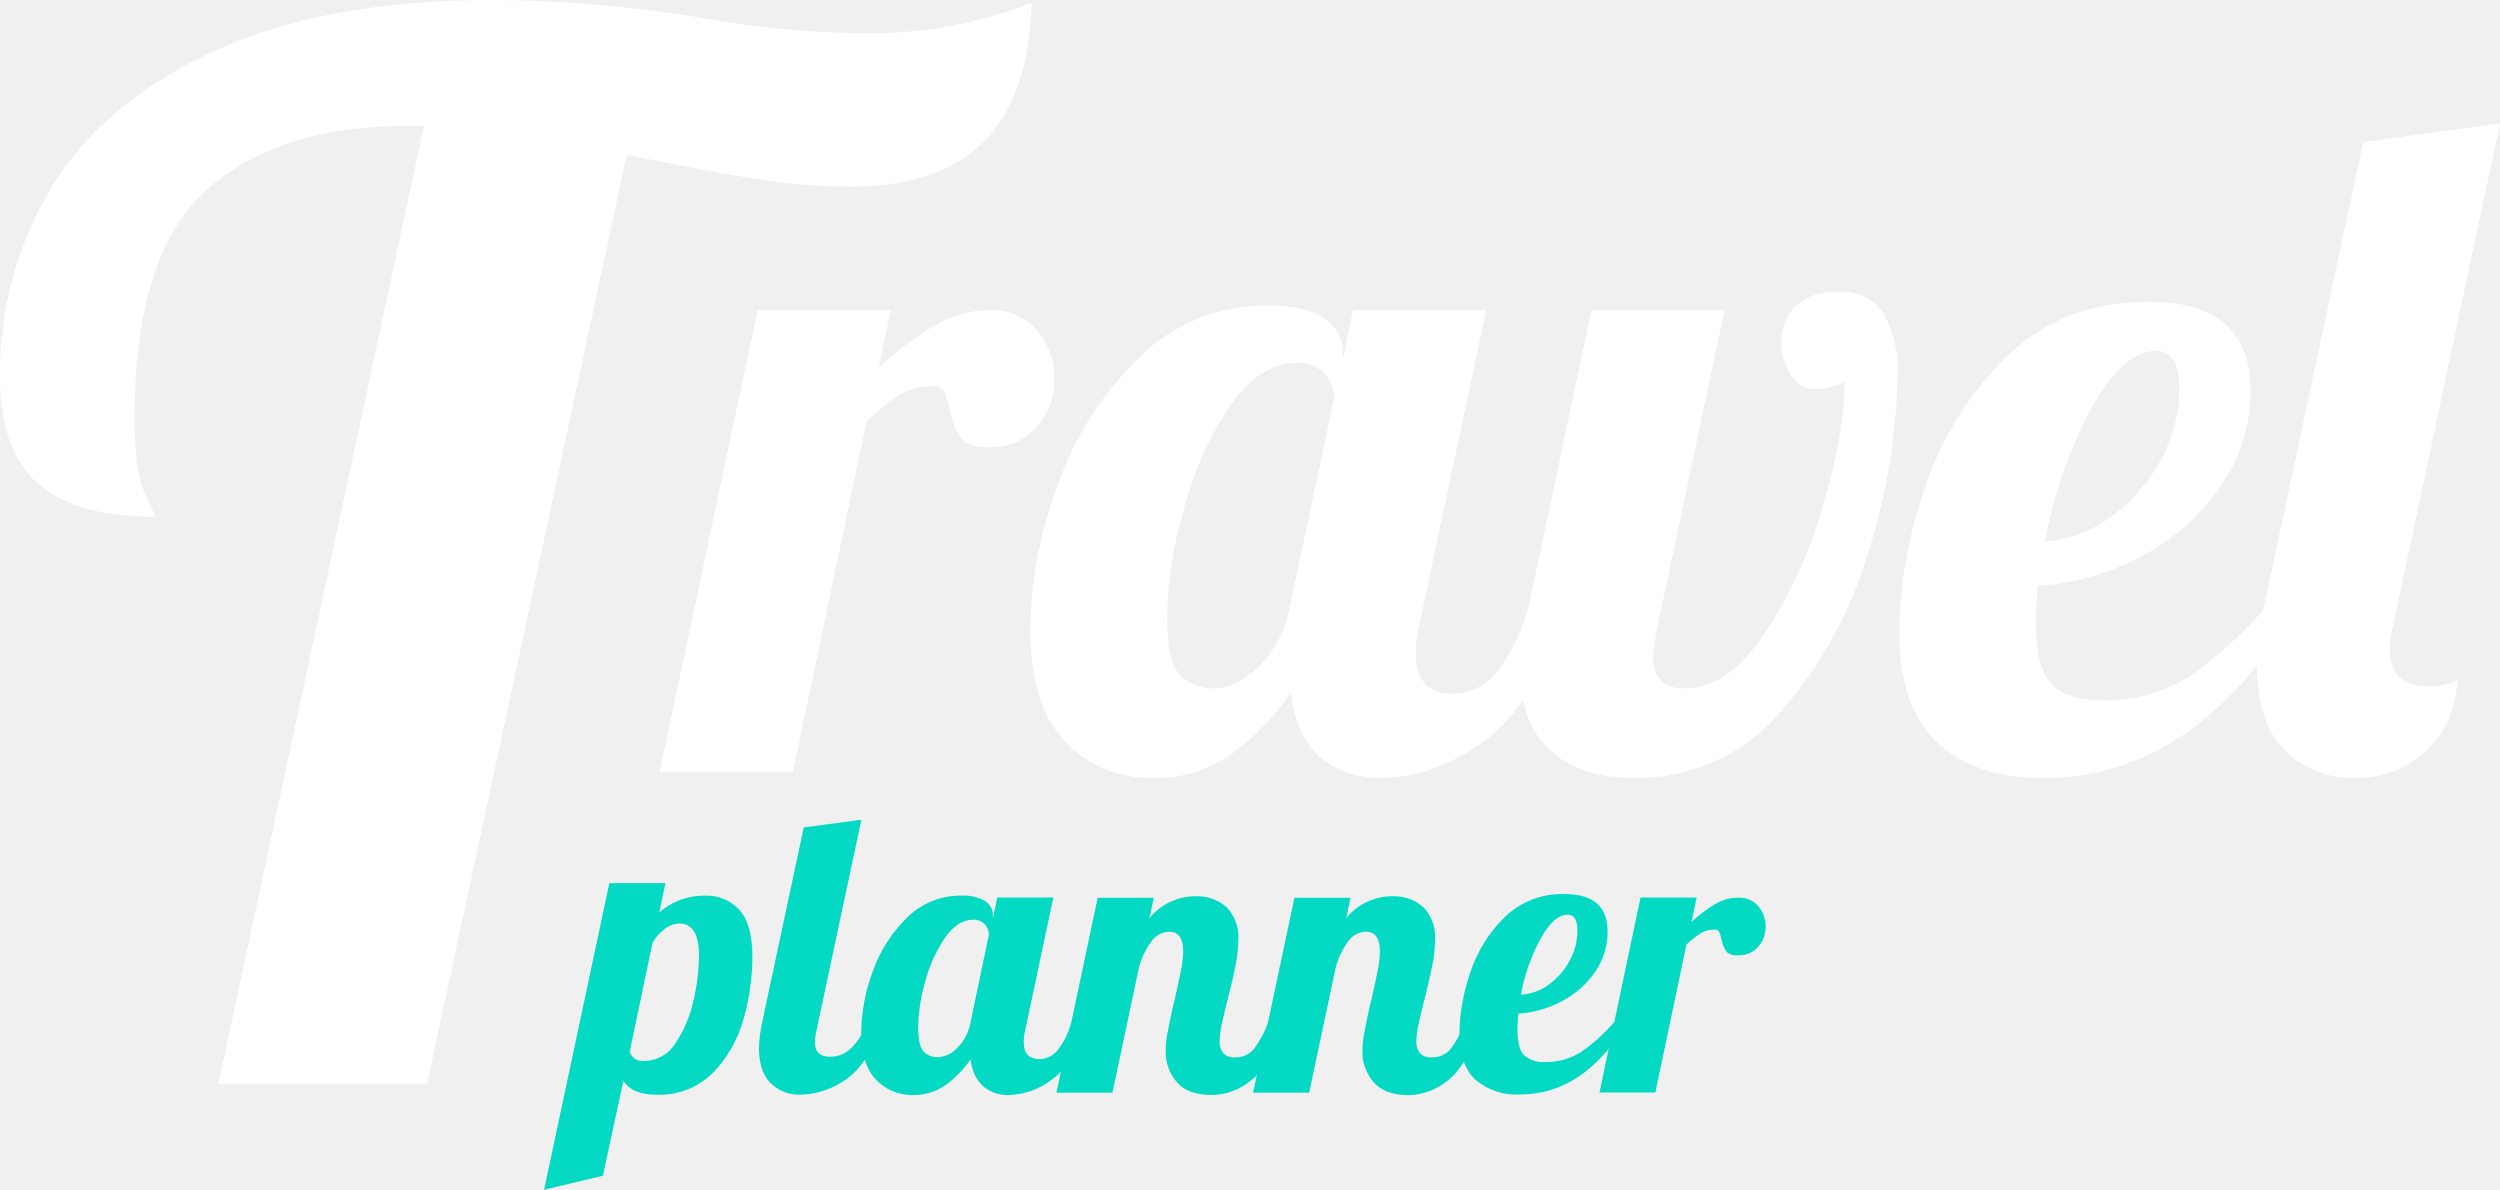
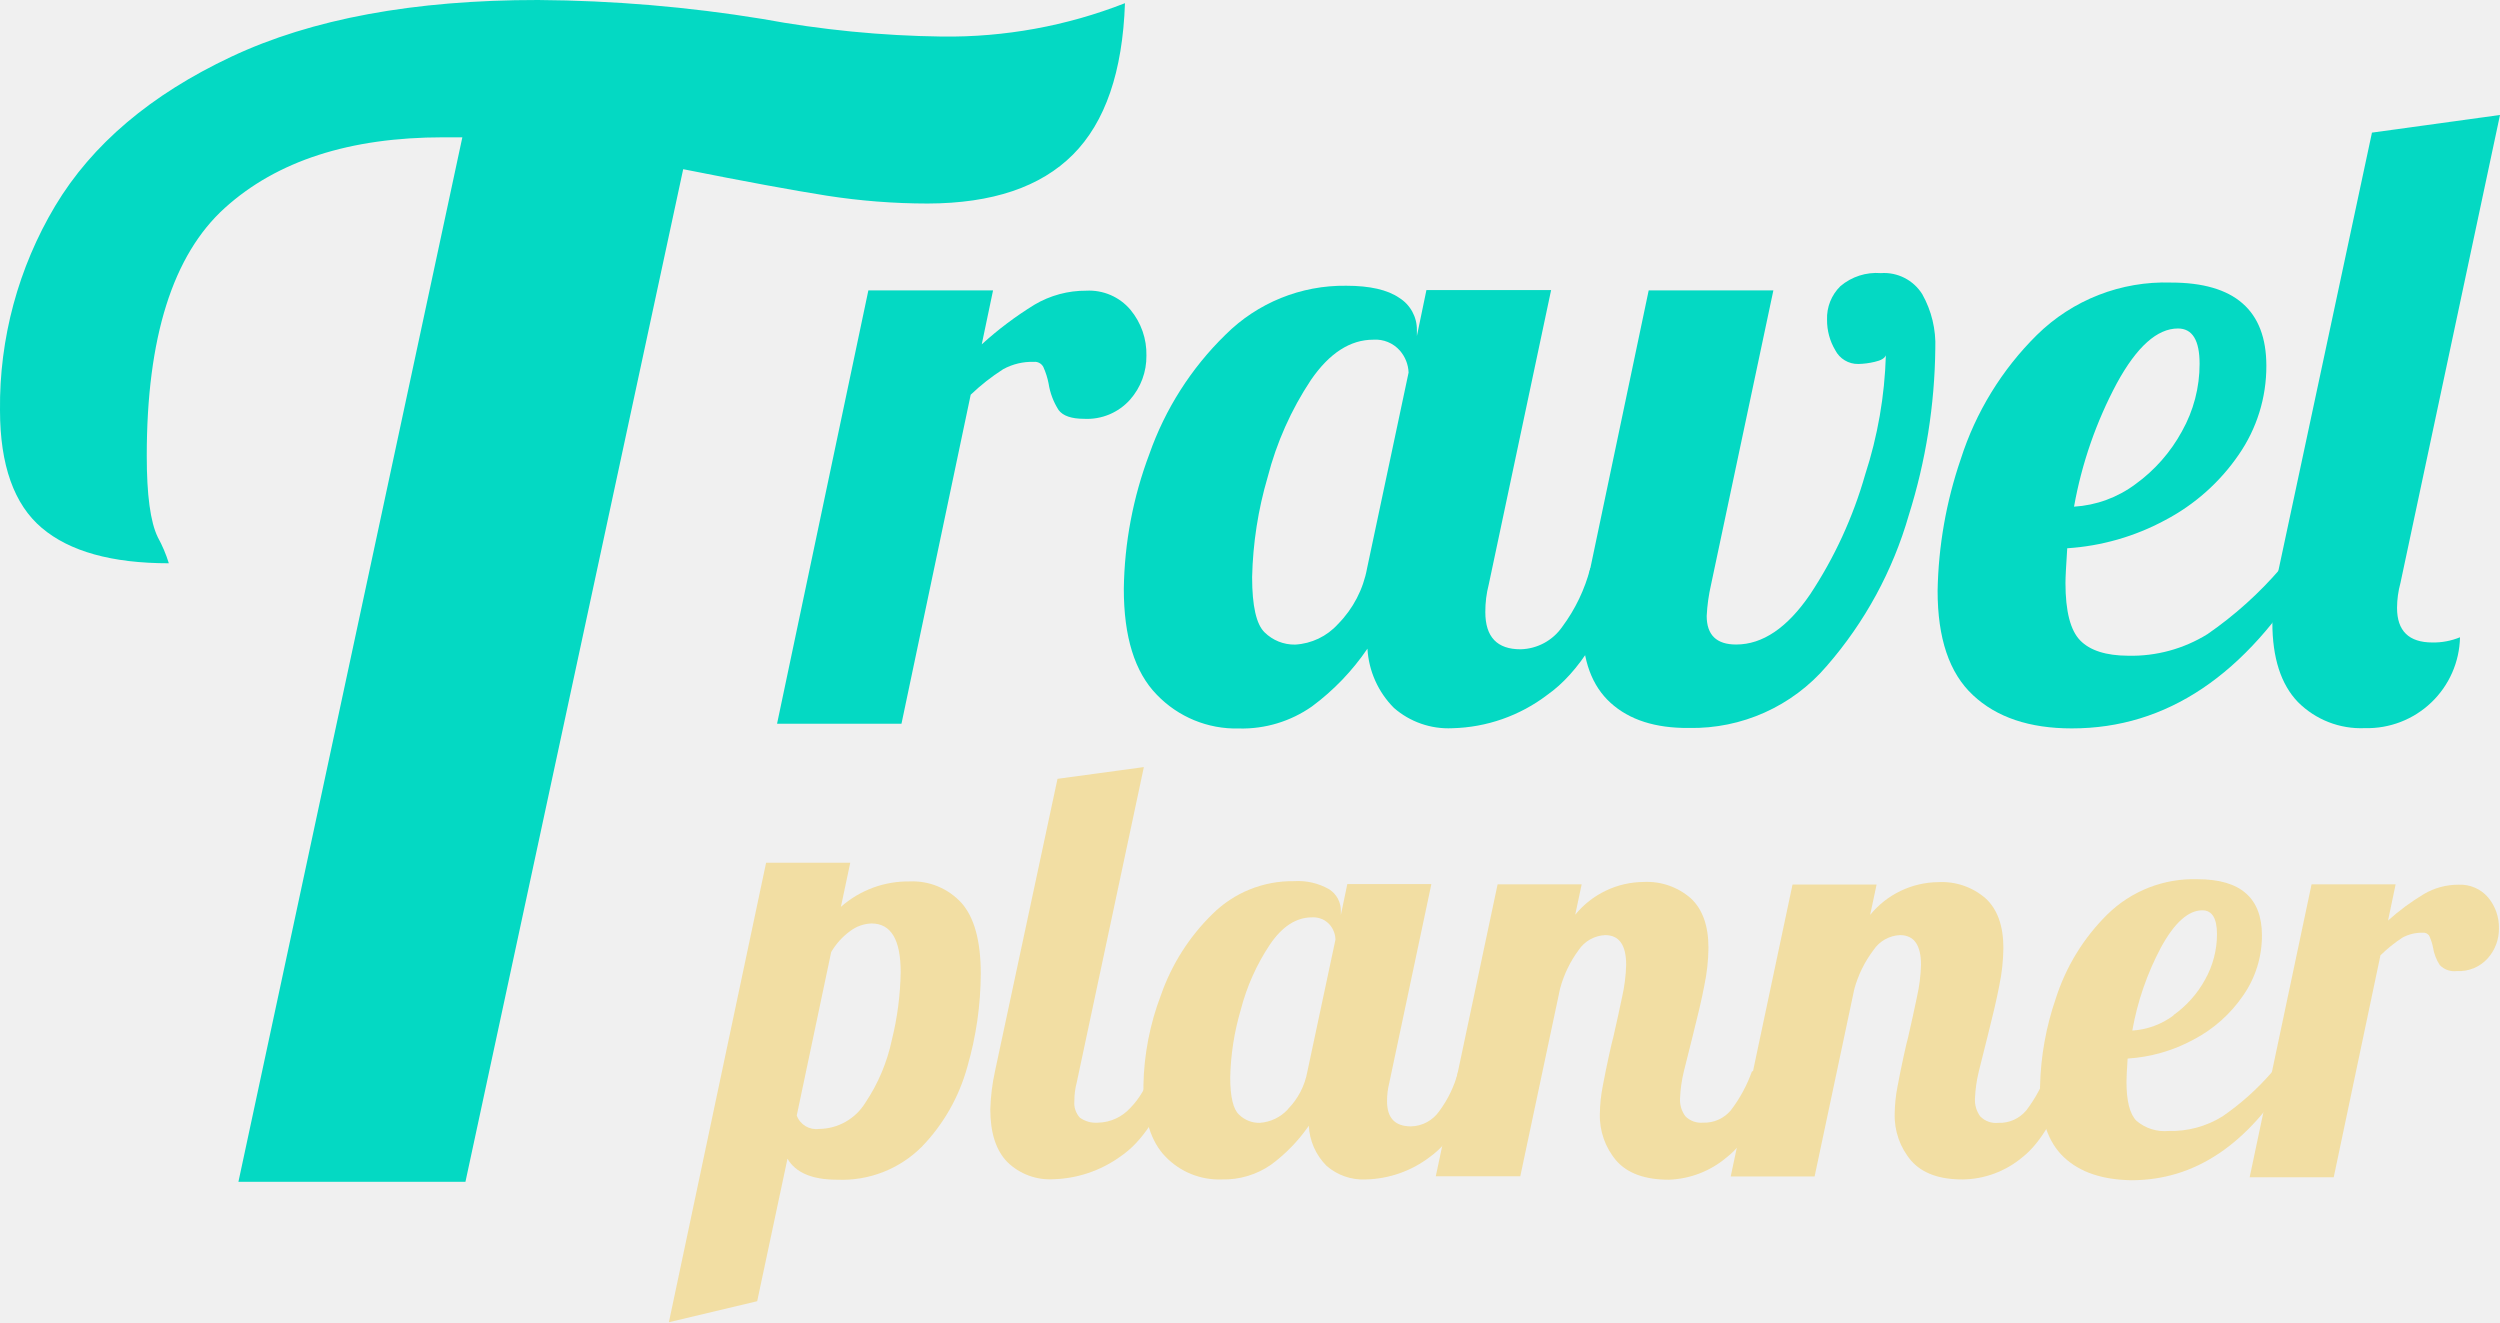
- <svg xmlns="http://www.w3.org/2000/svg" viewBox="0 0 406.38 193.4">
+ <svg xmlns="http://www.w3.org/2000/svg" viewBox="0 0 283.12 149.74">
  <defs>
-     <style>.cls-1{fill:#fff;}.cls-2{fill:#04d9c3;}</style>
+     <style>.cls-1{fill:#04d9c3;}.cls-2{fill:#f2dea3;}</style>
  </defs>
  <g id="Camada_2" data-name="Camada 2">
    <g id="Camada_1-2" data-name="Camada 1">
-       <path class="cls-1" d="M68.91,20.46H66.09q-20.94,0-32.57,10.47T21.87,68q0,8.7,1.65,12.11A20.71,20.71,0,0,1,25.17,84Q12.46,84,6.23,78.67T0,61.15A58.21,58.21,0,0,1,8.23,30.69Q16.47,16.93,34.46,8.47T80.2,0a215.09,215.09,0,0,1,33.4,2.82,159.61,159.61,0,0,0,26.81,2.59A72.31,72.31,0,0,0,167.69.47q-.47,15.29-7.76,22.58t-21.64,7.29a96.6,96.6,0,0,1-15-1.18q-7.53-1.17-21.4-4l-32.46,151H35.51Z" />
-       <path class="cls-1" d="M123.15,50.42h21.63l-1.95,9.31a60.79,60.79,0,0,1,9.24-6.91,17.52,17.52,0,0,1,8.94-2.4,9.39,9.39,0,0,1,7.59,3.3,12,12,0,0,1,2.78,8,11.38,11.38,0,0,1-2.85,7.67,10,10,0,0,1-8,3.3c-2.2,0-3.68-.52-4.43-1.57a12.07,12.07,0,0,1-1.73-4.59,13.77,13.77,0,0,0-.9-2.85,1.68,1.68,0,0,0-1.65-.9A10.4,10.4,0,0,0,146.51,64a36.88,36.88,0,0,0-5.63,4.44l-12,57.09H107.22Z" />
-       <path class="cls-1" d="M173.18,120.59q-5.7-5.86-5.71-18.34a68.5,68.5,0,0,1,4.44-23.36,53.79,53.79,0,0,1,13.22-20.74,29.17,29.17,0,0,1,21-8.49c4.11,0,7.16.71,9.17,2.11a6.48,6.48,0,0,1,3,5.56v1.05l1.65-8h21.64L230.73,101.5a18.7,18.7,0,0,0-.6,4.81q0,6.47,6.16,6.46a9.07,9.07,0,0,0,7.29-3.9,29.48,29.48,0,0,0,4.88-10.22h6.31q-5.55,16.23-13.75,22t-16.45,5.79q-6.31,0-10.14-3.53t-4.58-10.3a42.09,42.09,0,0,1-9.7,10,21.2,21.2,0,0,1-12.69,3.83A19.15,19.15,0,0,1,173.18,120.59Zm31.48-12.25a18.53,18.53,0,0,0,5-9.69l7.21-34a6.1,6.1,0,0,0-1.5-3.83A5.63,5.63,0,0,0,210.75,59q-6,0-10.82,7a55.07,55.07,0,0,0-7.51,16.83,66.25,66.25,0,0,0-2.71,17.35q0,7.51,2.18,9.62a7.39,7.39,0,0,0,5.33,2.1C199.73,111.87,202.21,110.7,204.66,108.34Z" />
-       <path class="cls-1" d="M252,122q-4.87-4.42-4.88-13.29a35.41,35.41,0,0,1,.75-7.22l10.82-51.08h21.64L269.5,101.5a31.69,31.69,0,0,0-.75,5.41q0,5,5.1,5,6.91,0,12.85-8.71a74.51,74.51,0,0,0,9.54-20.74q3.61-12,3.61-20.74c-.2.51-.85.88-2,1.13a13.34,13.34,0,0,1-2.86.38,4.41,4.41,0,0,1-4-2.41,10.11,10.11,0,0,1-1.43-5.26A7.82,7.82,0,0,1,292,49.66q2.32-2.25,7-2.25c3.3,0,5.71,1.23,7.21,3.68a17.79,17.79,0,0,1,2.25,9.39,100.33,100.33,0,0,1-4.65,28.93,68.89,68.89,0,0,1-14.28,26.22,30.67,30.67,0,0,1-23.89,10.82Q256.88,126.45,252,122Z" />
-       <path class="cls-1" d="M314.87,120.66q-6.15-5.77-6.16-18.11a74.46,74.46,0,0,1,4.06-22.83A53,53,0,0,1,326,58.15q9.17-9.09,23.29-9.09,16.53,0,16.53,14.43A26.85,26.85,0,0,1,361,79a35.46,35.46,0,0,1-12.77,11.35,41.31,41.31,0,0,1-17,4.88q-.3,4.52-.3,6,0,7.36,2.56,10t8.26,2.62a25,25,0,0,0,13.9-3.75,67.45,67.45,0,0,0,12.7-11.42h5.1q-16.67,27.8-41.32,27.8Q321,126.45,314.87,120.66Zm28.18-36.59a27.53,27.53,0,0,0,8.11-9.16,23.87,23.87,0,0,0,3.08-11.72q0-6.16-3.75-6.16-5.42,0-10.6,9.46A72.52,72.52,0,0,0,332.45,88,19.78,19.78,0,0,0,343.05,84.07Z" />
-       <path class="cls-1" d="M371.29,121.86q-4.43-4.58-4.43-13.74a52.19,52.19,0,0,1,1.2-9.77l16.08-75.28,22.24-3L389.1,101.2a17,17,0,0,0-.6,4.36q0,6,6.16,6a12.17,12.17,0,0,0,4.81-.9q-.6,7.52-5.34,11.64a16.42,16.42,0,0,1-11.19,4.14A15.47,15.47,0,0,1,371.29,121.86Z" />
-       <path class="cls-2" d="M99.05,143.56h9.12l-1,4.75a11,11,0,0,1,7.41-2.72,7.17,7.17,0,0,1,5.63,2.34c1.4,1.56,2.09,4.11,2.09,7.66a36.64,36.64,0,0,1-1.45,10.1,20.29,20.29,0,0,1-4.94,8.68,12.29,12.29,0,0,1-9.19,3.58q-4,0-5.38-2.28L98,191.12l-9.56,2.28Zm10.74,26a19.33,19.33,0,0,0,2.91-6.81,32.92,32.92,0,0,0,.92-7.38q0-5.25-3.17-5.25a4,4,0,0,0-2.31.82,7.51,7.51,0,0,0-2.06,2.28L102.35,171a2.23,2.23,0,0,0,2.4,1.46A6,6,0,0,0,109.79,169.59Z" />
-       <path class="cls-2" d="M125.24,176.05q-1.87-1.91-1.87-5.7a21.82,21.82,0,0,1,.51-4.12l6.77-31.73,9.37-1.26-7.28,34.19a7.84,7.84,0,0,0-.25,2,2.31,2.31,0,0,0,.6,1.8,2.94,2.94,0,0,0,2,.54,4.78,4.78,0,0,0,3.42-1.55,8.74,8.74,0,0,0,2.28-4h2.66q-2.34,6.84-6,9.28a13.18,13.18,0,0,1-7.29,2.44A6.58,6.58,0,0,1,125.24,176.05Z" />
-       <path class="cls-2" d="M142.37,175.48Q140,173,140,167.75a28.85,28.85,0,0,1,1.87-9.85,22.65,22.65,0,0,1,5.57-8.74,12.28,12.28,0,0,1,8.83-3.57,6.84,6.84,0,0,1,3.87.88,2.74,2.74,0,0,1,1.26,2.35v.44l.7-3.36h9.12l-4.56,21.53a7.84,7.84,0,0,0-.25,2c0,1.82.86,2.72,2.59,2.72a3.83,3.83,0,0,0,3.07-1.64,12.27,12.27,0,0,0,2.06-4.31h2.66q-2.34,6.84-5.79,9.28A12,12,0,0,1,164,178a6.07,6.07,0,0,1-4.27-1.49,6.64,6.64,0,0,1-1.93-4.34,17.86,17.86,0,0,1-4.09,4.21,8.9,8.9,0,0,1-5.35,1.62A8.07,8.07,0,0,1,142.37,175.48Zm13.26-5.17a7.75,7.75,0,0,0,2.12-4.08l3-14.31a2.59,2.59,0,0,0-.63-1.62,2.38,2.38,0,0,0-2-.79q-2.53,0-4.56,3a23.24,23.24,0,0,0-3.17,7.09,28,28,0,0,0-1.14,7.31c0,2.11.31,3.47.92,4.06a3.11,3.11,0,0,0,2.25.88A4.53,4.53,0,0,0,155.63,170.31Z" />
-       <path class="cls-2" d="M191.28,175.89a7.46,7.46,0,0,1-1.8-5.1,15.68,15.68,0,0,1,.32-3c.21-1.12.43-2.2.66-3.26s.39-1.73.48-2c.33-1.47.65-2.93.95-4.37a18.41,18.41,0,0,0,.44-3.48c0-2.15-.76-3.23-2.28-3.23a3.64,3.64,0,0,0-2.91,1.62,12.33,12.33,0,0,0-2,4.21l-4.31,20.33h-9.11l6.71-31.67h9.12l-.7,3.3a9.64,9.64,0,0,1,7.41-3.55,7.24,7.24,0,0,1,5.13,1.77,7,7,0,0,1,1.9,5.38,21,21,0,0,1-.45,4.09c-.29,1.5-.71,3.32-1.26,5.48-.34,1.31-.65,2.58-.92,3.83a14.14,14.14,0,0,0-.41,2.94,3,3,0,0,0,.57,2,2.41,2.41,0,0,0,2,.69,3.75,3.75,0,0,0,3-1.36,16,16,0,0,0,2.28-4.21h2.66q-2.34,7-5.41,9.34A10.33,10.33,0,0,1,197,178Q193.1,178,191.28,175.89Z" />
-       <path class="cls-2" d="M223.26,175.89a7.46,7.46,0,0,1-1.8-5.1,15.68,15.68,0,0,1,.32-3c.21-1.12.43-2.2.66-3.26s.39-1.73.48-2c.33-1.47.65-2.93.94-4.37a17.75,17.75,0,0,0,.45-3.48c0-2.15-.76-3.23-2.28-3.23a3.64,3.64,0,0,0-2.91,1.62,12.33,12.33,0,0,0-2,4.21l-4.31,20.33h-9.12l6.72-31.67h9.12l-.7,3.3a9.64,9.64,0,0,1,7.41-3.55,7.24,7.24,0,0,1,5.13,1.77,7,7,0,0,1,1.9,5.38,21,21,0,0,1-.45,4.09c-.29,1.5-.71,3.32-1.26,5.48-.34,1.31-.65,2.58-.92,3.83a14.14,14.14,0,0,0-.41,2.94,3,3,0,0,0,.57,2,2.41,2.41,0,0,0,2,.69,3.75,3.75,0,0,0,3-1.36,16,16,0,0,0,2.28-4.21h2.66q-2.34,7-5.41,9.34a10.33,10.33,0,0,1-6.37,2.38Q225.08,178,223.26,175.89Z" />
-       <path class="cls-2" d="M239.82,175.51q-2.59-2.44-2.59-7.63a31.36,31.36,0,0,1,1.71-9.63,22.36,22.36,0,0,1,5.57-9.09,13.36,13.36,0,0,1,9.81-3.83q7,0,7,6.08a11.33,11.33,0,0,1-2,6.52,14.94,14.94,0,0,1-5.38,4.79,17.28,17.28,0,0,1-7.15,2.05c-.09,1.27-.13,2.11-.13,2.54,0,2.07.36,3.47,1.07,4.21a4.7,4.7,0,0,0,3.49,1.11A10.5,10.5,0,0,0,257,171a28.69,28.69,0,0,0,5.35-4.81h2.15q-7,11.72-17.42,11.72A10.25,10.25,0,0,1,239.82,175.51Zm11.88-15.42a11.71,11.71,0,0,0,3.42-3.87,10.06,10.06,0,0,0,1.29-4.93c0-1.74-.52-2.6-1.58-2.6q-2.28,0-4.46,4a30.24,30.24,0,0,0-3.14,9A8.37,8.37,0,0,0,251.7,160.09Z" />
-       <path class="cls-2" d="M266.67,145.9h9.12l-.82,3.93a24.55,24.55,0,0,1,3.89-2.91,7.33,7.33,0,0,1,3.77-1,4,4,0,0,1,3.2,1.4,5,5,0,0,1,1.17,3.35,4.79,4.79,0,0,1-1.2,3.23,4.2,4.2,0,0,1-3.36,1.39,2.19,2.19,0,0,1-1.87-.66,5.19,5.19,0,0,1-.73-1.93,5.15,5.15,0,0,0-.38-1.2.7.7,0,0,0-.69-.39,4.46,4.46,0,0,0-2.25.54,16.58,16.58,0,0,0-2.38,1.87l-5.06,24.07H260Z" />
+       <path class="cls-1" d="M52.36,15.55H50.21q-15.9,0-24.75,8T16.62,51.64c0,4.41.41,7.48,1.25,9.2a15.81,15.81,0,0,1,1.25,2.95q-9.65,0-14.38-4T0,46.46A44.21,44.21,0,0,1,6.25,23.32Q12.51,12.87,26.18,6.43T60.93,0A164.55,164.55,0,0,1,86.31,2.14a120.67,120.67,0,0,0,20.37,2A54.89,54.89,0,0,0,127.4.36Q127,12,121.51,17.51t-16.44,5.54a74.62,74.62,0,0,1-11.44-.89q-5.72-.9-16.26-3L52.71,133.84H27Z" />
+       <path class="cls-1" d="M98.34,32.89h14.12L111.18,39a39.89,39.89,0,0,1,6-4.51,11.37,11.37,0,0,1,5.84-1.57,6.12,6.12,0,0,1,5,2.16,7.85,7.85,0,0,1,1.81,5.19,7.4,7.4,0,0,1-1.86,5,6.52,6.52,0,0,1-5.2,2.16c-1.44,0-2.4-.34-2.89-1a7.82,7.82,0,0,1-1.13-3,8.33,8.33,0,0,0-.59-1.86,1.08,1.08,0,0,0-1.07-.59,6.79,6.79,0,0,0-3.48.83,24.05,24.05,0,0,0-3.68,2.89l-7.84,37.26H88Z" />
+       <path class="cls-1" d="M131,78.67q-3.74-3.83-3.73-12a44.94,44.94,0,0,1,2.89-15.24,35.13,35.13,0,0,1,8.63-13.53,19,19,0,0,1,13.67-5.54c2.68,0,4.68.46,6,1.37a4.24,4.24,0,0,1,2,3.63v.69l1.08-5.2h14.12l-7.06,33.33a12.22,12.22,0,0,0-.39,3.14q0,4.22,4,4.21A5.91,5.91,0,0,0,176.91,71a19.22,19.22,0,0,0,3.19-6.66h4.12q-3.63,10.59-9,14.36a18.49,18.49,0,0,1-10.74,3.77,9.38,9.38,0,0,1-6.62-2.3,10.34,10.34,0,0,1-3-6.71A27.09,27.09,0,0,1,148.58,80a13.79,13.79,0,0,1-8.28,2.5A12.44,12.44,0,0,1,131,78.67Zm20.53-8a12.09,12.09,0,0,0,3.29-6.32l4.7-22.16a4,4,0,0,0-1-2.5,3.66,3.66,0,0,0-3-1.22q-3.92,0-7.06,4.56a36.23,36.23,0,0,0-4.9,11,43.64,43.64,0,0,0-1.76,11.32q0,4.91,1.42,6.27A4.81,4.81,0,0,0,146.67,73,7.07,7.07,0,0,0,151.52,70.68Z" />
+       <path class="cls-1" d="M182.4,79.6c-2.12-1.92-3.19-4.82-3.19-8.67a22.85,22.85,0,0,1,.5-4.71l7-33.33h14.12l-7.06,33.33a20.31,20.31,0,0,0-.49,3.53q0,3.24,3.33,3.24,4.51,0,8.39-5.69a48.85,48.85,0,0,0,6.22-13.53,48.18,48.18,0,0,0,2.35-13.53c-.13.33-.55.58-1.27.74a8.77,8.77,0,0,1-1.86.24,2.88,2.88,0,0,1-2.6-1.56,6.63,6.63,0,0,1-.93-3.44,5.06,5.06,0,0,1,1.52-3.82A6.31,6.31,0,0,1,213,30.93a5.1,5.1,0,0,1,4.7,2.4,11.59,11.59,0,0,1,1.47,6.13,65.21,65.21,0,0,1-3,18.87,44.9,44.9,0,0,1-9.31,17.11,20,20,0,0,1-15.59,7Q185.58,82.49,182.4,79.6Z" />
+       <path class="cls-1" d="M223.43,78.72c-2.69-2.51-4-6.45-4-11.81A48.61,48.61,0,0,1,222.05,52a34.56,34.56,0,0,1,8.63-14.07A20.69,20.69,0,0,1,245.87,32q10.78,0,10.79,9.41a17.58,17.58,0,0,1-3.14,10.1,23.14,23.14,0,0,1-8.33,7.4,27,27,0,0,1-11.08,3.18c-.13,2-.2,3.27-.2,3.93q0,4.8,1.67,6.51T241,74.26A16.33,16.33,0,0,0,250,71.81a43.6,43.6,0,0,0,8.28-7.45h3.34q-10.89,18.14-27,18.13Q227.44,82.49,223.43,78.72Zm18.38-23.87a18,18,0,0,0,5.29-6,15.56,15.56,0,0,0,2-7.65q0-4-2.45-4-3.53,0-6.91,6.18a47.19,47.19,0,0,0-4.86,14A12.93,12.93,0,0,0,241.81,54.85Z" />
+       <path class="cls-1" d="M260.23,79.5c-1.92-2-2.89-5-2.89-9a33.55,33.55,0,0,1,.79-6.37l10.49-49.11,14.5-2L271.85,66a11,11,0,0,0-.39,2.84q0,3.91,4,3.92a7.91,7.91,0,0,0,3.13-.59,10.51,10.51,0,0,1-10.78,10.29A10.07,10.07,0,0,1,260.23,79.5Z" />
+       <path class="cls-2" d="M86.76,97.7h9.53l-1.06,5A11.5,11.5,0,0,1,103,99.82a7.51,7.51,0,0,1,5.89,2.44c1.45,1.64,2.18,4.3,2.18,8a38.39,38.39,0,0,1-1.52,10.55,21,21,0,0,1-5.16,9.06,12.77,12.77,0,0,1-9.59,3.73q-4.23,0-5.62-2.38l-3.43,16.14-10,2.38ZM98,124.88a20.32,20.32,0,0,0,3-7.11,34.17,34.17,0,0,0,1-7.7q0-5.49-3.3-5.49a4.23,4.23,0,0,0-2.42.86,7.81,7.81,0,0,0-2.15,2.38l-3.9,18.51a2.35,2.35,0,0,0,2.52,1.52A6.22,6.22,0,0,0,98,124.88Z" />
+       <path class="cls-2" d="M114.1,131.62c-1.3-1.32-1.95-3.31-1.95-6a23.27,23.27,0,0,1,.53-4.3l7.08-33.12,9.78-1.33-7.6,35.71a8,8,0,0,0-.27,2.11,2.43,2.43,0,0,0,.63,1.89,3.14,3.14,0,0,0,2.08.56,5.07,5.07,0,0,0,3.58-1.62,9.32,9.32,0,0,0,2.38-4.2h2.77q-2.45,7.14-6.28,9.69a13.67,13.67,0,0,1-7.6,2.54A6.88,6.88,0,0,1,114.1,131.62Z" />
+       <path class="cls-2" d="M132,131c-1.68-1.72-2.51-4.41-2.51-8.07a30.2,30.2,0,0,1,2-10.28,23.79,23.79,0,0,1,5.81-9.13,12.83,12.83,0,0,1,9.23-3.73,7.12,7.12,0,0,1,4,.92,2.87,2.87,0,0,1,1.32,2.45v.46l.73-3.5h9.52l-4.76,22.48a8.47,8.47,0,0,0-.26,2.11c0,1.9.9,2.85,2.71,2.85a4,4,0,0,0,3.2-1.72,12.92,12.92,0,0,0,2.15-4.5h2.78q-2.44,7.14-6,9.69a12.45,12.45,0,0,1-7.24,2.54,6.29,6.29,0,0,1-4.46-1.55,6.9,6.9,0,0,1-2-4.53,18.65,18.65,0,0,1-4.26,4.4,9.37,9.37,0,0,1-5.59,1.68A8.43,8.43,0,0,1,132,131Zm13.85-5.39a8.13,8.13,0,0,0,2.21-4.27l3.18-14.94a2.72,2.72,0,0,0-.66-1.69,2.47,2.47,0,0,0-2-.82c-1.77,0-3.35,1-4.76,3.07a24.28,24.28,0,0,0-3.31,7.41,29.37,29.37,0,0,0-1.19,7.63q0,3.31,1,4.23a3.24,3.24,0,0,0,2.35.93A4.79,4.79,0,0,0,145.84,125.64Z" />
+       <path class="cls-2" d="M183.06,131.46a7.84,7.84,0,0,1-1.88-5.33,17.21,17.21,0,0,1,.33-3.14c.22-1.17.45-2.3.69-3.4s.41-1.81.5-2.12q.53-2.31,1-4.56a18.76,18.76,0,0,0,.46-3.64c0-2.25-.79-3.37-2.38-3.37a3.81,3.81,0,0,0-3,1.69,13,13,0,0,0-2.11,4.39l-4.5,21.23H162.6l7-33.06h9.52l-.73,3.44a10.09,10.09,0,0,1,7.74-3.71,7.53,7.53,0,0,1,5.35,1.85q2,1.86,2,5.62a22.15,22.15,0,0,1-.47,4.27c-.3,1.57-.75,3.47-1.32,5.72-.35,1.37-.67,2.7-1,4a15.66,15.66,0,0,0-.43,3.07,3.11,3.11,0,0,0,.6,2,2.5,2.5,0,0,0,2,.73,3.91,3.91,0,0,0,3.17-1.42,16.35,16.35,0,0,0,2.38-4.4h2.78q-2.44,7.27-5.65,9.75A10.72,10.72,0,0,1,189,133.6Q184.95,133.6,183.06,131.46Z" />
+       <path class="cls-2" d="M216.45,131.46a7.84,7.84,0,0,1-1.88-5.33,17.21,17.21,0,0,1,.33-3.14c.22-1.17.45-2.3.69-3.4s.41-1.81.5-2.12q.53-2.31,1-4.56a18.76,18.76,0,0,0,.46-3.64c0-2.25-.79-3.37-2.38-3.37a3.81,3.81,0,0,0-3,1.69A13,13,0,0,0,210,112l-4.5,21.23H196l7-33.06h9.52l-.73,3.44a10.09,10.09,0,0,1,7.74-3.71,7.53,7.53,0,0,1,5.35,1.85q2,1.86,2,5.62a22.15,22.15,0,0,1-.47,4.27c-.3,1.57-.75,3.47-1.32,5.72-.35,1.37-.67,2.7-1,4a15.66,15.66,0,0,0-.43,3.07,3.11,3.11,0,0,0,.6,2,2.49,2.49,0,0,0,2.05.73,3.91,3.91,0,0,0,3.17-1.42,16.35,16.35,0,0,0,2.38-4.4h2.78q-2.44,7.27-5.65,9.75a10.72,10.72,0,0,1-6.65,2.48Q218.34,133.6,216.45,131.46Z" />
+       <path class="cls-2" d="M233.74,131.06c-1.81-1.7-2.71-4.35-2.71-8a32.76,32.76,0,0,1,1.79-10,23.33,23.33,0,0,1,5.82-9.49,13.94,13.94,0,0,1,10.24-4q7.27,0,7.28,6.35a11.85,11.85,0,0,1-2.12,6.81,15.53,15.53,0,0,1-5.62,5,18,18,0,0,1-7.47,2.15c-.09,1.32-.13,2.21-.13,2.65,0,2.16.37,3.62,1.12,4.39a4.91,4.91,0,0,0,3.64,1.16,11,11,0,0,0,6.11-1.65,29.54,29.54,0,0,0,5.59-5h2.25q-7.33,12.24-18.18,12.23C238.08,133.6,235.55,132.76,233.74,131.06Zm12.4-16.1a12,12,0,0,0,3.57-4,10.53,10.53,0,0,0,1.36-5.16c0-1.81-.56-2.71-1.66-2.71-1.58,0-3.14,1.39-4.66,4.16a31.74,31.74,0,0,0-3.27,9.46A8.72,8.72,0,0,0,246.14,115Z" />
+       <path class="cls-2" d="M261.78,100.15h9.52l-.86,4.1a26.44,26.44,0,0,1,4.06-3,7.69,7.69,0,0,1,3.94-1.06,4.14,4.14,0,0,1,3.34,1.45,5.3,5.3,0,0,1,1.22,3.51,5,5,0,0,1-1.26,3.37,4.36,4.36,0,0,1-3.5,1.45,2.27,2.27,0,0,1-1.95-.69,5.14,5.14,0,0,1-.76-2,5.92,5.92,0,0,0-.4-1.25.73.73,0,0,0-.73-.4,4.61,4.61,0,0,0-2.34.56,16.61,16.61,0,0,0-2.48,2l-5.29,25.13h-9.52Z" />
    </g>
  </g>
</svg>
